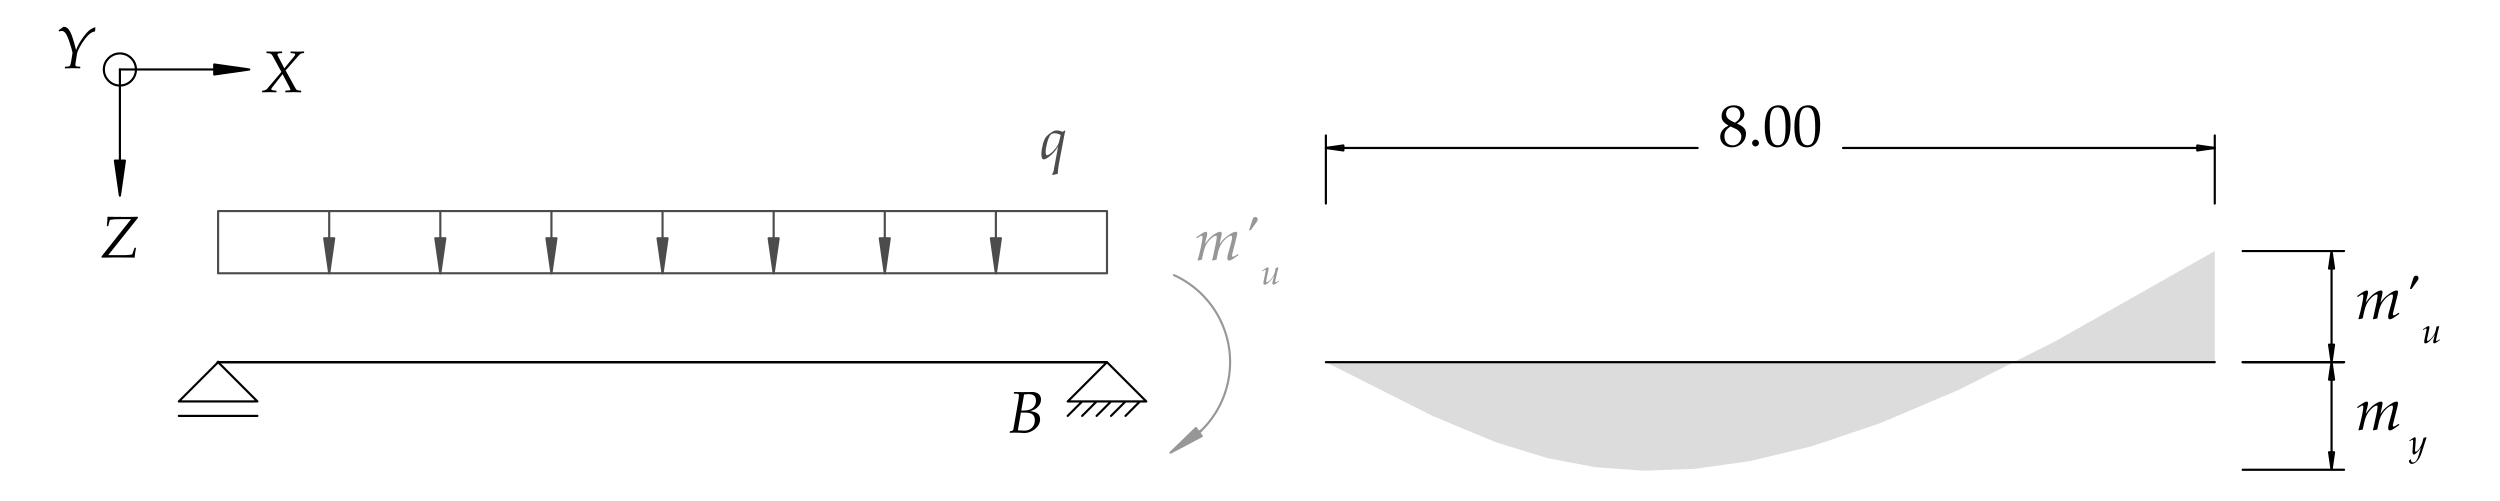
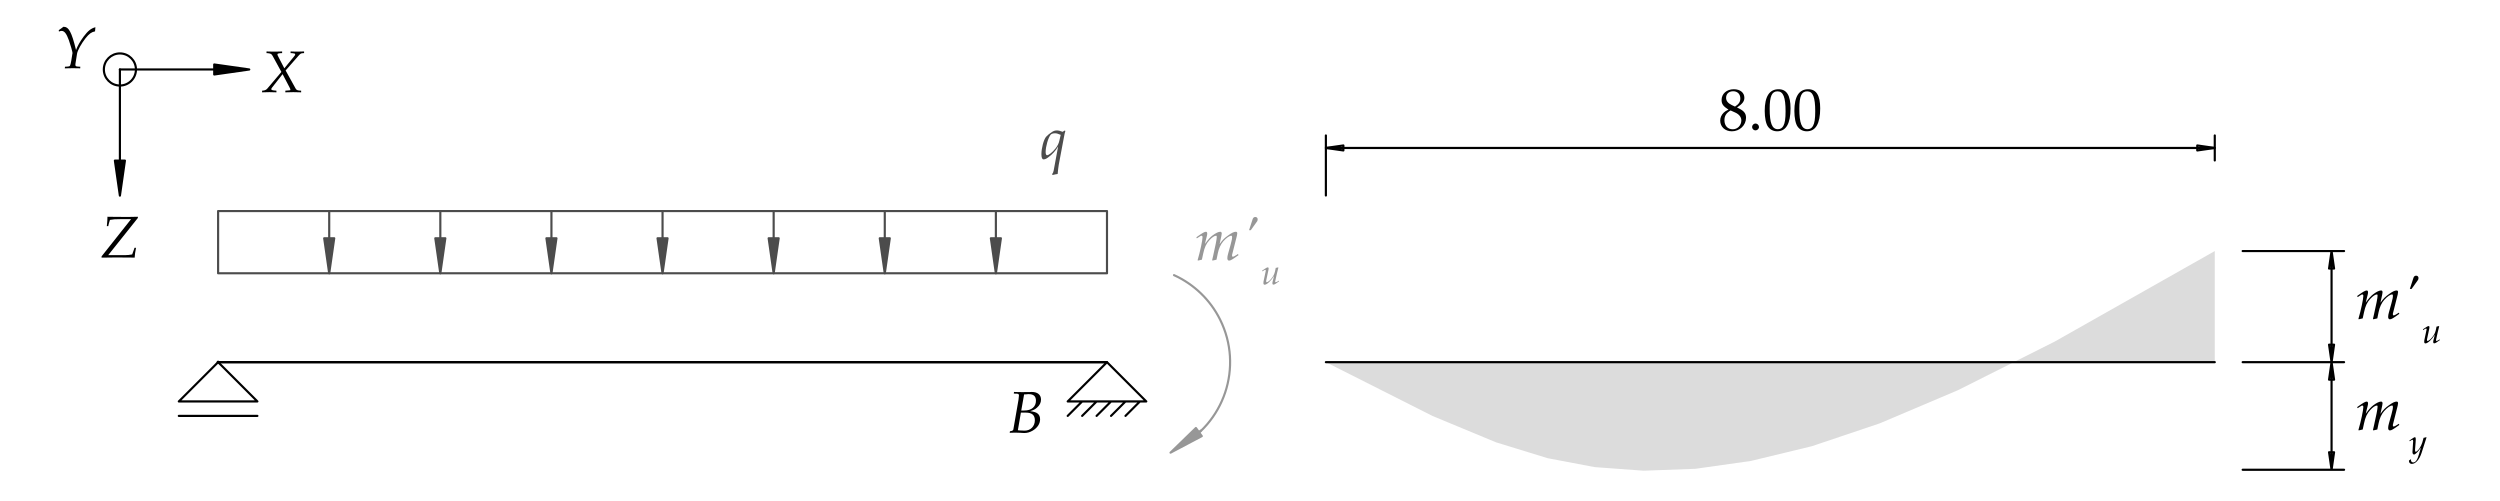
<svg xmlns="http://www.w3.org/2000/svg" version="1.1" id="svg1" width="566.929" height="113.386" viewBox="0 0 566.929 113.386">
  <defs id="defs1">
    <clipPath clipPathUnits="userSpaceOnUse" id="clipPath28">
      <path d="M -0.004,-8.5e-4 V 85.04 H 425.201 V -8.5e-4 H -0.004" transform="matrix(1,0,0,-1,-176.888,58.04206)" clip-rule="evenodd" id="path28" />
    </clipPath>
    <clipPath clipPathUnits="userSpaceOnUse" id="clipPath29">
      <path d="M -0.004,-8.5e-4 V 85.04 H 425.201 V -8.5e-4 H -0.004" transform="matrix(1,0,0,-1,-203.244,40.80941)" clip-rule="evenodd" id="path29" />
    </clipPath>
    <clipPath clipPathUnits="userSpaceOnUse" id="clipPath30">
      <path d="M -0.004,-8.5e-4 V 85.04 H 425.201 V -8.5e-4 H -0.004" transform="matrix(1,0,0,-1,-214.472,36.67555)" clip-rule="evenodd" id="path30" />
    </clipPath>
    <clipPath clipPathUnits="userSpaceOnUse" id="clipPath31">
      <path d="M -0.004,-8.5e-4 V 85.04 H 425.201 V -8.5e-4 H -0.004" transform="matrix(1,0,0,-1,-400.6735,30.82518)" clip-rule="evenodd" id="path31" />
    </clipPath>
    <clipPath clipPathUnits="userSpaceOnUse" id="clipPath32">
      <path d="M -0.004,-8.5e-4 V 85.04 H 425.201 V -8.5e-4 H -0.004" transform="matrix(1,0,0,-1,-411.9015,26.69132)" clip-rule="evenodd" id="path32" />
    </clipPath>
    <clipPath clipPathUnits="userSpaceOnUse" id="clipPath33">
      <path d="M -0.004,-8.5e-4 V 85.04 H 425.201 V -8.5e-4 H -0.004" transform="matrix(1,0,0,-1,-400.6735,11.92754)" clip-rule="evenodd" id="path33" />
    </clipPath>
    <clipPath clipPathUnits="userSpaceOnUse" id="clipPath34">
      <path d="M -0.004,-8.5e-4 V 85.04 H 425.201 V -8.5e-4 H -0.004" transform="matrix(1,0,0,-1,-409.7604,7.793683)" clip-rule="evenodd" id="path34" />
    </clipPath>
    <clipPath clipPathUnits="userSpaceOnUse" id="clipPath35">
      <path d="M -0.004,-8.5e-4 V 85.04 H 425.201 V -8.5e-4 H -0.004" transform="matrix(1,0,0,-1,-171.4595,11.45576)" clip-rule="evenodd" id="path35" />
    </clipPath>
    <clipPath clipPathUnits="userSpaceOnUse" id="clipPath37">
-       <path d="M -0.004,-8.5e-4 V 85.04 H 425.201 V -8.5e-4 H -0.004" transform="matrix(1,0,0,-1,-292.2742,60.1781)" clip-rule="evenodd" id="path37" />
+       <path d="M -0.004,-8.5e-4 V 85.04 H 425.201 V -8.5e-4 H -0.004" transform="matrix(1,0,0,-1,-292.2742,62.91022)" clip-rule="evenodd" id="path37" />
    </clipPath>
    <clipPath clipPathUnits="userSpaceOnUse" id="clipPath39">
      <path d="M -0.004,-8.5e-4 V 85.04 H 425.201 V -8.5e-4 H -0.004" transform="matrix(1,0,0,-1,-44.37396,69.36718)" clip-rule="evenodd" id="path39" />
    </clipPath>
    <clipPath clipPathUnits="userSpaceOnUse" id="clipPath40">
      <path d="M -0.004,-8.5e-4 V 85.04 H 425.201 V -8.5e-4 H -0.004" transform="matrix(1,0,0,-1,-9.476541,73.44044)" clip-rule="evenodd" id="path40" />
    </clipPath>
    <clipPath clipPathUnits="userSpaceOnUse" id="clipPath41">
      <path d="M -0.004,-8.5e-4 V 85.04 H 425.201 V -8.5e-4 H -0.004" transform="matrix(1,0,0,-1,-17.07376,41.2514)" clip-rule="evenodd" id="path41" />
    </clipPath>
  </defs>
  <g id="layer-MC0">
    <path id="path1" d="m 333.012,18.68 9.48,4.763 H 225.504 l 18.148,-9.157 10.785,-4.476 8.795,-2.704 8.007,-1.515 8.309,-0.609 8.795,0.323 9.452,1.339 10.335,2.498 11.548,3.883 z m 16.457,8.269 -6.976,-3.505 h 34.193 v 18.898 z" style="fill:#dcdcdc;fill-opacity:1;fill-rule:nonzero;stroke:none" transform="matrix(1.333333,0,0,-1.333333,0,113.3859)" />
  </g>
  <path id="path2" d="m 37.095,23.443 v 0" style="fill:none;stroke:#000000;stroke-width:0.51;stroke-linecap:round;stroke-linejoin:round;stroke-miterlimit:10;stroke-dasharray:none;stroke-opacity:1" transform="matrix(1.333333,0,0,-1.333333,0,113.3859)" />
  <path id="path3" d="M 37.095,38.562 H 188.276 V 49.144 H 37.095 V 38.562" style="fill:none;stroke:#4c4c4c;stroke-width:0.368;stroke-linecap:round;stroke-linejoin:round;stroke-miterlimit:10;stroke-dasharray:none;stroke-opacity:1" transform="matrix(1.333333,0,0,-1.333333,0,113.3859)" />
  <path id="path4" d="m 37.095,23.443 h 151.181 m -151.181,0 -6.681,-6.681 m 6.681,6.681 6.681,-6.681 m -13.363,0 H 43.776 M 30.413,14.305 h 13.363 m 144.5,9.138 -6.681,-6.681 m 6.681,6.681 6.681,-6.681 m -13.363,0 h 13.363 m -13.363,-2.457 2.457,2.457 m 0,-2.457 2.457,2.457 m 0,-2.457 2.457,2.457 m 0,-2.457 2.457,2.457 m 0,-2.457 2.457,2.457" style="fill:none;stroke:#000000;stroke-width:0.368;stroke-linecap:round;stroke-linejoin:round;stroke-miterlimit:10;stroke-dasharray:none;stroke-opacity:1" transform="matrix(1.333333,0,0,-1.333333,0,113.3859)" />
  <path id="path5" d="M 55.992,49.144 V 38.562 m 0,5.953 v 0.425 m 0,-6.378 v 0 l 0.85,5.953 h -1.701 l 0.85,-5.953" style="fill:none;stroke:#4c4c4c;stroke-width:0.368;stroke-linecap:round;stroke-linejoin:round;stroke-miterlimit:10;stroke-dasharray:none;stroke-opacity:1" transform="matrix(1.333333,0,0,-1.333333,0,113.3859)" />
  <path id="path6" d="m 55.142,44.514 0.85,-5.953 0.85,5.953 z" style="fill:#4c4c4c;fill-opacity:1;fill-rule:nonzero;stroke:none" transform="matrix(1.333333,0,0,-1.333333,0,113.3859)" />
  <path id="path7" d="M 74.89,49.144 V 38.562 m 0,5.953 v 0.425 m 0,-6.378 v 0 l 0.85,5.953 h -1.701 l 0.85,-5.953" style="fill:none;stroke:#4c4c4c;stroke-width:0.368;stroke-linecap:round;stroke-linejoin:round;stroke-miterlimit:10;stroke-dasharray:none;stroke-opacity:1" transform="matrix(1.333333,0,0,-1.333333,0,113.3859)" />
  <path id="path8" d="m 74.04,44.514 0.85,-5.953 0.85,5.953 z" style="fill:#4c4c4c;fill-opacity:1;fill-rule:nonzero;stroke:none" transform="matrix(1.333333,0,0,-1.333333,0,113.3859)" />
  <path id="path9" d="M 93.788,49.144 V 38.562 m 0,5.953 v 0.425 m 0,-6.378 v 0 l 0.85,5.953 h -1.701 l 0.85,-5.953" style="fill:none;stroke:#4c4c4c;stroke-width:0.368;stroke-linecap:round;stroke-linejoin:round;stroke-miterlimit:10;stroke-dasharray:none;stroke-opacity:1" transform="matrix(1.333333,0,0,-1.333333,0,113.3859)" />
  <path id="path10" d="m 92.937,44.514 0.85,-5.953 0.85,5.953 z" style="fill:#4c4c4c;fill-opacity:1;fill-rule:nonzero;stroke:none" transform="matrix(1.333333,0,0,-1.333333,0,113.3859)" />
  <path id="path11" d="M 112.685,49.144 V 38.562 m 0,5.953 v 0.425 m 0,-6.378 v 0 l 0.85,5.953 h -1.701 l 0.85,-5.953" style="fill:none;stroke:#4c4c4c;stroke-width:0.368;stroke-linecap:round;stroke-linejoin:round;stroke-miterlimit:10;stroke-dasharray:none;stroke-opacity:1" transform="matrix(1.333333,0,0,-1.333333,0,113.3859)" />
  <path id="path12" d="m 111.835,44.514 0.85,-5.953 0.85,5.953 z" style="fill:#4c4c4c;fill-opacity:1;fill-rule:nonzero;stroke:none" transform="matrix(1.333333,0,0,-1.333333,0,113.3859)" />
  <path id="path13" d="M 131.583,49.144 V 38.562 m 0,5.953 v 0.425 m 0,-6.378 v 0 l 0.85,5.953 h -1.701 l 0.85,-5.953" style="fill:none;stroke:#4c4c4c;stroke-width:0.368;stroke-linecap:round;stroke-linejoin:round;stroke-miterlimit:10;stroke-dasharray:none;stroke-opacity:1" transform="matrix(1.333333,0,0,-1.333333,0,113.3859)" />
  <path id="path14" d="m 130.733,44.514 0.85,-5.953 0.85,5.953 z" style="fill:#4c4c4c;fill-opacity:1;fill-rule:nonzero;stroke:none" transform="matrix(1.333333,0,0,-1.333333,0,113.3859)" />
  <path id="path15" d="M 150.481,49.144 V 38.562 m 0,5.953 v 0.425 m 0,-6.378 v 0 l 0.85,5.953 h -1.701 l 0.85,-5.953" style="fill:none;stroke:#4c4c4c;stroke-width:0.368;stroke-linecap:round;stroke-linejoin:round;stroke-miterlimit:10;stroke-dasharray:none;stroke-opacity:1" transform="matrix(1.333333,0,0,-1.333333,0,113.3859)" />
  <path id="path16" d="m 149.63,44.514 0.85,-5.953 0.85,5.953 z" style="fill:#4c4c4c;fill-opacity:1;fill-rule:nonzero;stroke:none" transform="matrix(1.333333,0,0,-1.333333,0,113.3859)" />
  <path id="path17" d="M 169.378,49.144 V 38.562 m 0,5.953 v 0.425 m 0,-6.378 v 0 l 0.85,5.953 h -1.701 l 0.85,-5.953" style="fill:none;stroke:#4c4c4c;stroke-width:0.368;stroke-linecap:round;stroke-linejoin:round;stroke-miterlimit:10;stroke-dasharray:none;stroke-opacity:1" transform="matrix(1.333333,0,0,-1.333333,0,113.3859)" />
  <path id="path18" d="m 168.528,44.514 0.85,-5.953 0.85,5.953 z" style="fill:#4c4c4c;fill-opacity:1;fill-rule:nonzero;stroke:none" transform="matrix(1.333333,0,0,-1.333333,0,113.3859)" />
  <path id="path19" d="m 37.095,23.443 h 151.181 m 37.228,0 H 376.685 m -151.181,0 H 376.685" style="fill:none;stroke:#000000;stroke-width:0.368;stroke-linecap:round;stroke-linejoin:round;stroke-miterlimit:10;stroke-dasharray:none;stroke-opacity:1" transform="matrix(1.333333,0,0,-1.333333,0,113.3859)" />
  <path id="path20" d="m 200.207,8.895 c 8.035,4.001 11.304,13.758 7.303,21.793 m 0,0 c -1.666,3.345 -4.433,6.013 -7.836,7.557" style="fill:none;stroke:#979797;stroke-width:0.368;stroke-linecap:round;stroke-linejoin:round;stroke-miterlimit:10;stroke-dasharray:none;stroke-opacity:1" transform="matrix(1.333333,0,0,-1.333333,0,113.3859)" />
  <path id="path21" d="m 23.123,73.222 c 0,1.508 -1.222,2.73 -2.73,2.73 m 0,0 c -1.508,0 -2.73,-1.222 -2.73,-2.73 m 0,0 c 0,-1.508 1.222,-2.73 2.73,-2.73 m 0,0 c 1.508,0 2.73,1.222 2.73,2.73" style="fill:none;stroke:#000000;stroke-width:0.368;stroke-linecap:round;stroke-linejoin:round;stroke-miterlimit:10;stroke-dasharray:none;stroke-opacity:1" transform="matrix(1.333333,0,0,-1.333333,0,113.3859)" />
  <path id="path22" d="m 203.363,11.165 -4.28,-3.111 m 4.815,3.5 0.344,0.25 m -5.159,-3.75 v 0 l 5.315,2.812 -1,1.376 -4.315,-4.188" style="fill:none;stroke:#979797;stroke-width:0.368;stroke-linecap:round;stroke-linejoin:round;stroke-miterlimit:10;stroke-dasharray:none;stroke-opacity:1" transform="matrix(1.333333,0,0,-1.333333,0,113.3859)" />
  <path id="path23" d="m 203.398,12.242 -4.315,-4.188 5.315,2.812 z" style="fill:#979797;fill-opacity:1;fill-rule:nonzero;stroke:none" transform="matrix(1.333333,0,0,-1.333333,0,113.3859)" />
  <path id="path24" d="m 20.393,73.222 h 21.997 m -5.953,0 h -0.425 m 6.378,0 v 0 l -5.953,0.85 V 72.372 l 5.953,0.85" style="fill:none;stroke:#000000;stroke-width:0.368;stroke-linecap:round;stroke-linejoin:round;stroke-miterlimit:10;stroke-dasharray:none;stroke-opacity:1" transform="matrix(1.333333,0,0,-1.333333,0,113.3859)" />
  <path id="path25" d="m 36.438,72.372 5.953,0.85 -5.953,0.85 z" style="fill:#000000;fill-opacity:1;fill-rule:nonzero;stroke:none" transform="matrix(1.333333,0,0,-1.333333,0,113.3859)" />
  <path id="path26" d="M 20.393,73.222 V 51.769 m 0,5.953 v 0.425 m 0,-6.378 v 0 l 0.85,5.953 h -1.701 l 0.85,-5.953" style="fill:none;stroke:#000000;stroke-width:0.368;stroke-linecap:round;stroke-linejoin:round;stroke-miterlimit:10;stroke-dasharray:none;stroke-opacity:1" transform="matrix(1.333333,0,0,-1.333333,0,113.3859)" />
  <path id="path27" d="m 19.543,57.722 0.85,-5.953 0.85,5.953 z" style="fill:#000000;fill-opacity:1;fill-rule:nonzero;stroke:none" transform="matrix(1.333333,0,0,-1.333333,0,113.3859)" />
  <text id="text27" xml:space="preserve" transform="matrix(1.333333,0,0,1.333333,235.8507,35.99645)" clip-path="url(#clipPath28)">
    <tspan style="font-style:italic;font-variant:normal;font-weight:normal;font-stretch:normal;font-size:10.007px;font-family:'Palatino Linotype';writing-mode:lr-tb;fill:#4c4c4c;fill-opacity:1;fill-rule:nonzero;stroke:none" x="0" y="0" id="tspan27">q</tspan>
  </text>
  <text id="text28" xml:space="preserve" transform="matrix(1.333333,0,0,1.333333,270.992,58.97332)" clip-path="url(#clipPath29)">
    <tspan style="font-style:italic;font-variant:normal;font-weight:normal;font-stretch:normal;font-size:10.007px;font-family:'Palatino Linotype';writing-mode:lr-tb;fill:#979797;fill-opacity:1;fill-rule:nonzero;stroke:none" x="0 7.786" y="0" id="tspan28">m'</tspan>
  </text>
  <text id="text29" xml:space="preserve" transform="matrix(1.333333,0,0,1.333333,285.9627,64.48513)" clip-path="url(#clipPath30)">
    <tspan style="font-style:italic;font-variant:normal;font-weight:normal;font-stretch:normal;font-size:6.004px;font-family:'Palatino Linotype';writing-mode:lr-tb;fill:#979797;fill-opacity:1;fill-rule:nonzero;stroke:none" x="0" y="0" id="tspan29">u</tspan>
  </text>
  <text id="text30" xml:space="preserve" transform="matrix(1.333333,0,0,1.333333,534.2313,72.28563)" clip-path="url(#clipPath31)">
    <tspan style="font-style:italic;font-variant:normal;font-weight:normal;font-stretch:normal;font-size:10.007px;font-family:'Palatino Linotype';writing-mode:lr-tb;fill:#000000;fill-opacity:1;fill-rule:nonzero;stroke:none" x="0 7.786" y="0" id="tspan30">m'</tspan>
  </text>
  <text id="text31" xml:space="preserve" transform="matrix(1.333333,0,0,1.333333,549.202,77.79744)" clip-path="url(#clipPath32)">
    <tspan style="font-style:italic;font-variant:normal;font-weight:normal;font-stretch:normal;font-size:6.004px;font-family:'Palatino Linotype';writing-mode:lr-tb;fill:#000000;fill-opacity:1;fill-rule:nonzero;stroke:none" x="0" y="0" id="tspan31">u</tspan>
  </text>
  <text id="text32" xml:space="preserve" transform="matrix(1.333333,0,0,1.333333,534.2313,97.48248)" clip-path="url(#clipPath33)">
    <tspan style="font-style:italic;font-variant:normal;font-weight:normal;font-stretch:normal;font-size:10.007px;font-family:'Palatino Linotype';writing-mode:lr-tb;fill:#000000;fill-opacity:1;fill-rule:nonzero;stroke:none" x="0" y="0" id="tspan32">m</tspan>
  </text>
  <text id="text33" xml:space="preserve" transform="matrix(1.333333,0,0,1.333333,546.3472,102.9943)" clip-path="url(#clipPath34)">
    <tspan style="font-style:italic;font-variant:normal;font-weight:normal;font-stretch:normal;font-size:6.004px;font-family:'Palatino Linotype';writing-mode:lr-tb;fill:#000000;fill-opacity:1;fill-rule:nonzero;stroke:none" x="0" y="0" id="tspan33">y</tspan>
  </text>
  <text id="text34" xml:space="preserve" transform="matrix(1.333333,0,0,1.333333,228.6126,98.11152)" clip-path="url(#clipPath35)">
    <tspan style="font-style:italic;font-variant:normal;font-weight:normal;font-stretch:normal;font-size:10.007px;font-family:'Palatino Linotype';writing-mode:lr-tb;fill:#000000;fill-opacity:1;fill-rule:nonzero;stroke:none" x="0" y="0" id="tspan34">B</tspan>
  </text>
-   <path id="path36" d="m 396.549,23.443 -0.425,2.976 h 0.85 l -0.425,-2.976 m 0,18.898 -0.425,-2.976 h 0.85 l -0.425,2.976 m 0,-18.898 h -2.126 m 2.126,0 h 2.126 m -2.126,18.898 h -2.126 m 2.126,0 h 2.126 M 396.549,23.443 H 381.431 M 396.549,42.341 H 381.431 M 396.549,23.443 v 0 m 0,18.898 v 0 m 0,-18.898 v 18.898 m -171.045,17.533 2.976,0.425 v -0.85 l -2.976,0.425 m 151.181,0 -2.976,0.425 v -0.85 l 2.976,0.425 m -151.181,0 v 2.126 m 0,-2.126 v -2.126 m 151.181,2.126 v 2.126 m 0,-2.126 v -2.126 m -151.181,2.126 v -9.449 m 151.181,9.449 v -9.449 m -151.181,9.449 v 0 m 151.181,0 v 0" style="fill:none;stroke:#000000;stroke-width:0.368;stroke-linecap:round;stroke-linejoin:round;stroke-miterlimit:10;stroke-dasharray:none;stroke-opacity:1" transform="matrix(1.333333,0,0,-1.333333,0,113.3859)" />
-   <text id="text36" xml:space="preserve" transform="matrix(1.333333,0,0,1.333333,389.6989,33.1484)" clip-path="url(#clipPath37)">
+   <path id="path36" d="m 396.549,23.443 -0.425,2.976 h 0.85 l -0.425,-2.976 m 0,18.898 -0.425,-2.976 h 0.85 l -0.425,2.976 m 0,-18.898 h -2.126 m 2.126,0 h 2.126 m -2.126,18.898 h -2.126 m 2.126,0 h 2.126 M 396.549,23.443 H 381.431 M 396.549,42.341 H 381.431 M 396.549,23.443 v 0 m 0,18.898 v 0 m 0,-18.898 v 18.898 m 0,-37.197 -0.425,2.976 h 0.85 l -0.425,-2.976 m 0,18.3 -0.425,-2.976 h 0.85 l -0.425,2.976 m 0,-18.3 h -2.126 m 2.126,0 h 2.126 m -2.126,18.3 h -2.126 m 2.126,0 h 2.126 M 396.549,5.144 H 381.431 M 396.549,23.443 H 381.431 M 396.549,5.144 v 0 m 0,18.3 v 0 m 0,-18.3 v 18.3 m -171.045,36.431 2.976,0.425 v -0.85 l -2.976,0.425 m 151.181,0 -2.976,0.425 v -0.85 l 2.976,0.425 m -151.181,0 v 2.126 m 0,-2.126 v -2.126 m 151.181,2.126 v 2.126 m 0,-2.126 v -2.126 m -151.181,2.126 v -8.085 m 151.181,8.085 v 0 m -151.181,0 v 0 m 151.181,0 v 0" style="fill:none;stroke:#000000;stroke-width:0.368;stroke-linecap:round;stroke-linejoin:round;stroke-miterlimit:10;stroke-dasharray:none;stroke-opacity:1" transform="matrix(1.333333,0,0,-1.333333,0,113.3859)" />
+   <text id="text36" xml:space="preserve" transform="matrix(1.333333,0,0,1.333333,389.6989,29.50557)" clip-path="url(#clipPath37)">
    <tspan style="font-variant:normal;font-weight:normal;font-stretch:normal;font-size:10.092px;font-family:'Palatino Linotype';writing-mode:lr-tb;fill:#000000;fill-opacity:1;fill-rule:nonzero;stroke:none" x="0 5.046 7.569 12.615" y="0" id="tspan36">8.00</tspan>
  </text>
-   <path id="path38" d="m 225.504,59.875 h 63.227 m 24.728,0 h 63.227 m 19.863,-54.731 -0.425,2.976 h 0.85 l -0.425,-2.976 m 0,18.3 -0.425,-2.976 h 0.85 l -0.425,2.976 m 0,-18.3 h -2.126 m 2.126,0 h 2.126 m -2.126,18.3 h -2.126 m 2.126,0 h 2.126 M 396.549,5.144 H 381.431 M 396.549,23.443 H 381.431 M 396.549,5.144 v 0 m 0,18.3 v 0 m 0,-18.3 v 18.3" style="fill:none;stroke:#000000;stroke-width:0.368;stroke-linecap:round;stroke-linejoin:round;stroke-miterlimit:10;stroke-dasharray:none;stroke-opacity:1" transform="matrix(1.333333,0,0,-1.333333,0,113.3859)" />
+   <path id="path38" d="m 225.504,59.875 h 51.742 99.439" style="fill:none;stroke:#000000;stroke-width:0.368;stroke-linecap:round;stroke-linejoin:round;stroke-miterlimit:10;stroke-dasharray:none;stroke-opacity:1" transform="matrix(1.333333,0,0,-1.333333,0,113.3859)" />
  <text id="text38" xml:space="preserve" transform="matrix(1.333333,0,0,1.333333,59.16528,20.89629)" clip-path="url(#clipPath39)">
    <tspan style="font-style:italic;font-variant:normal;font-weight:normal;font-stretch:normal;font-size:10.007px;font-family:'Palatino Linotype';writing-mode:lr-tb;fill:#000000;fill-opacity:1;fill-rule:nonzero;stroke:none" x="0" y="0" id="tspan38">X</tspan>
  </text>
  <text id="text39" xml:space="preserve" transform="matrix(1.333333,0,0,1.333333,12.63539,15.46528)" clip-path="url(#clipPath40)">
    <tspan style="font-style:italic;font-variant:normal;font-weight:normal;font-stretch:normal;font-size:10.007px;font-family:'Palatino Linotype';writing-mode:lr-tb;fill:#000000;fill-opacity:1;fill-rule:nonzero;stroke:none" x="0" y="0" id="tspan39">Y</tspan>
  </text>
  <text id="text40" xml:space="preserve" transform="matrix(1.333333,0,0,1.333333,22.76501,58.384)" clip-path="url(#clipPath41)">
    <tspan style="font-style:italic;font-variant:normal;font-weight:normal;font-stretch:normal;font-size:10.007px;font-family:'Palatino Linotype';writing-mode:lr-tb;fill:#000000;fill-opacity:1;fill-rule:nonzero;stroke:none" x="0" y="0" id="tspan40">Z</tspan>
  </text>
</svg>
